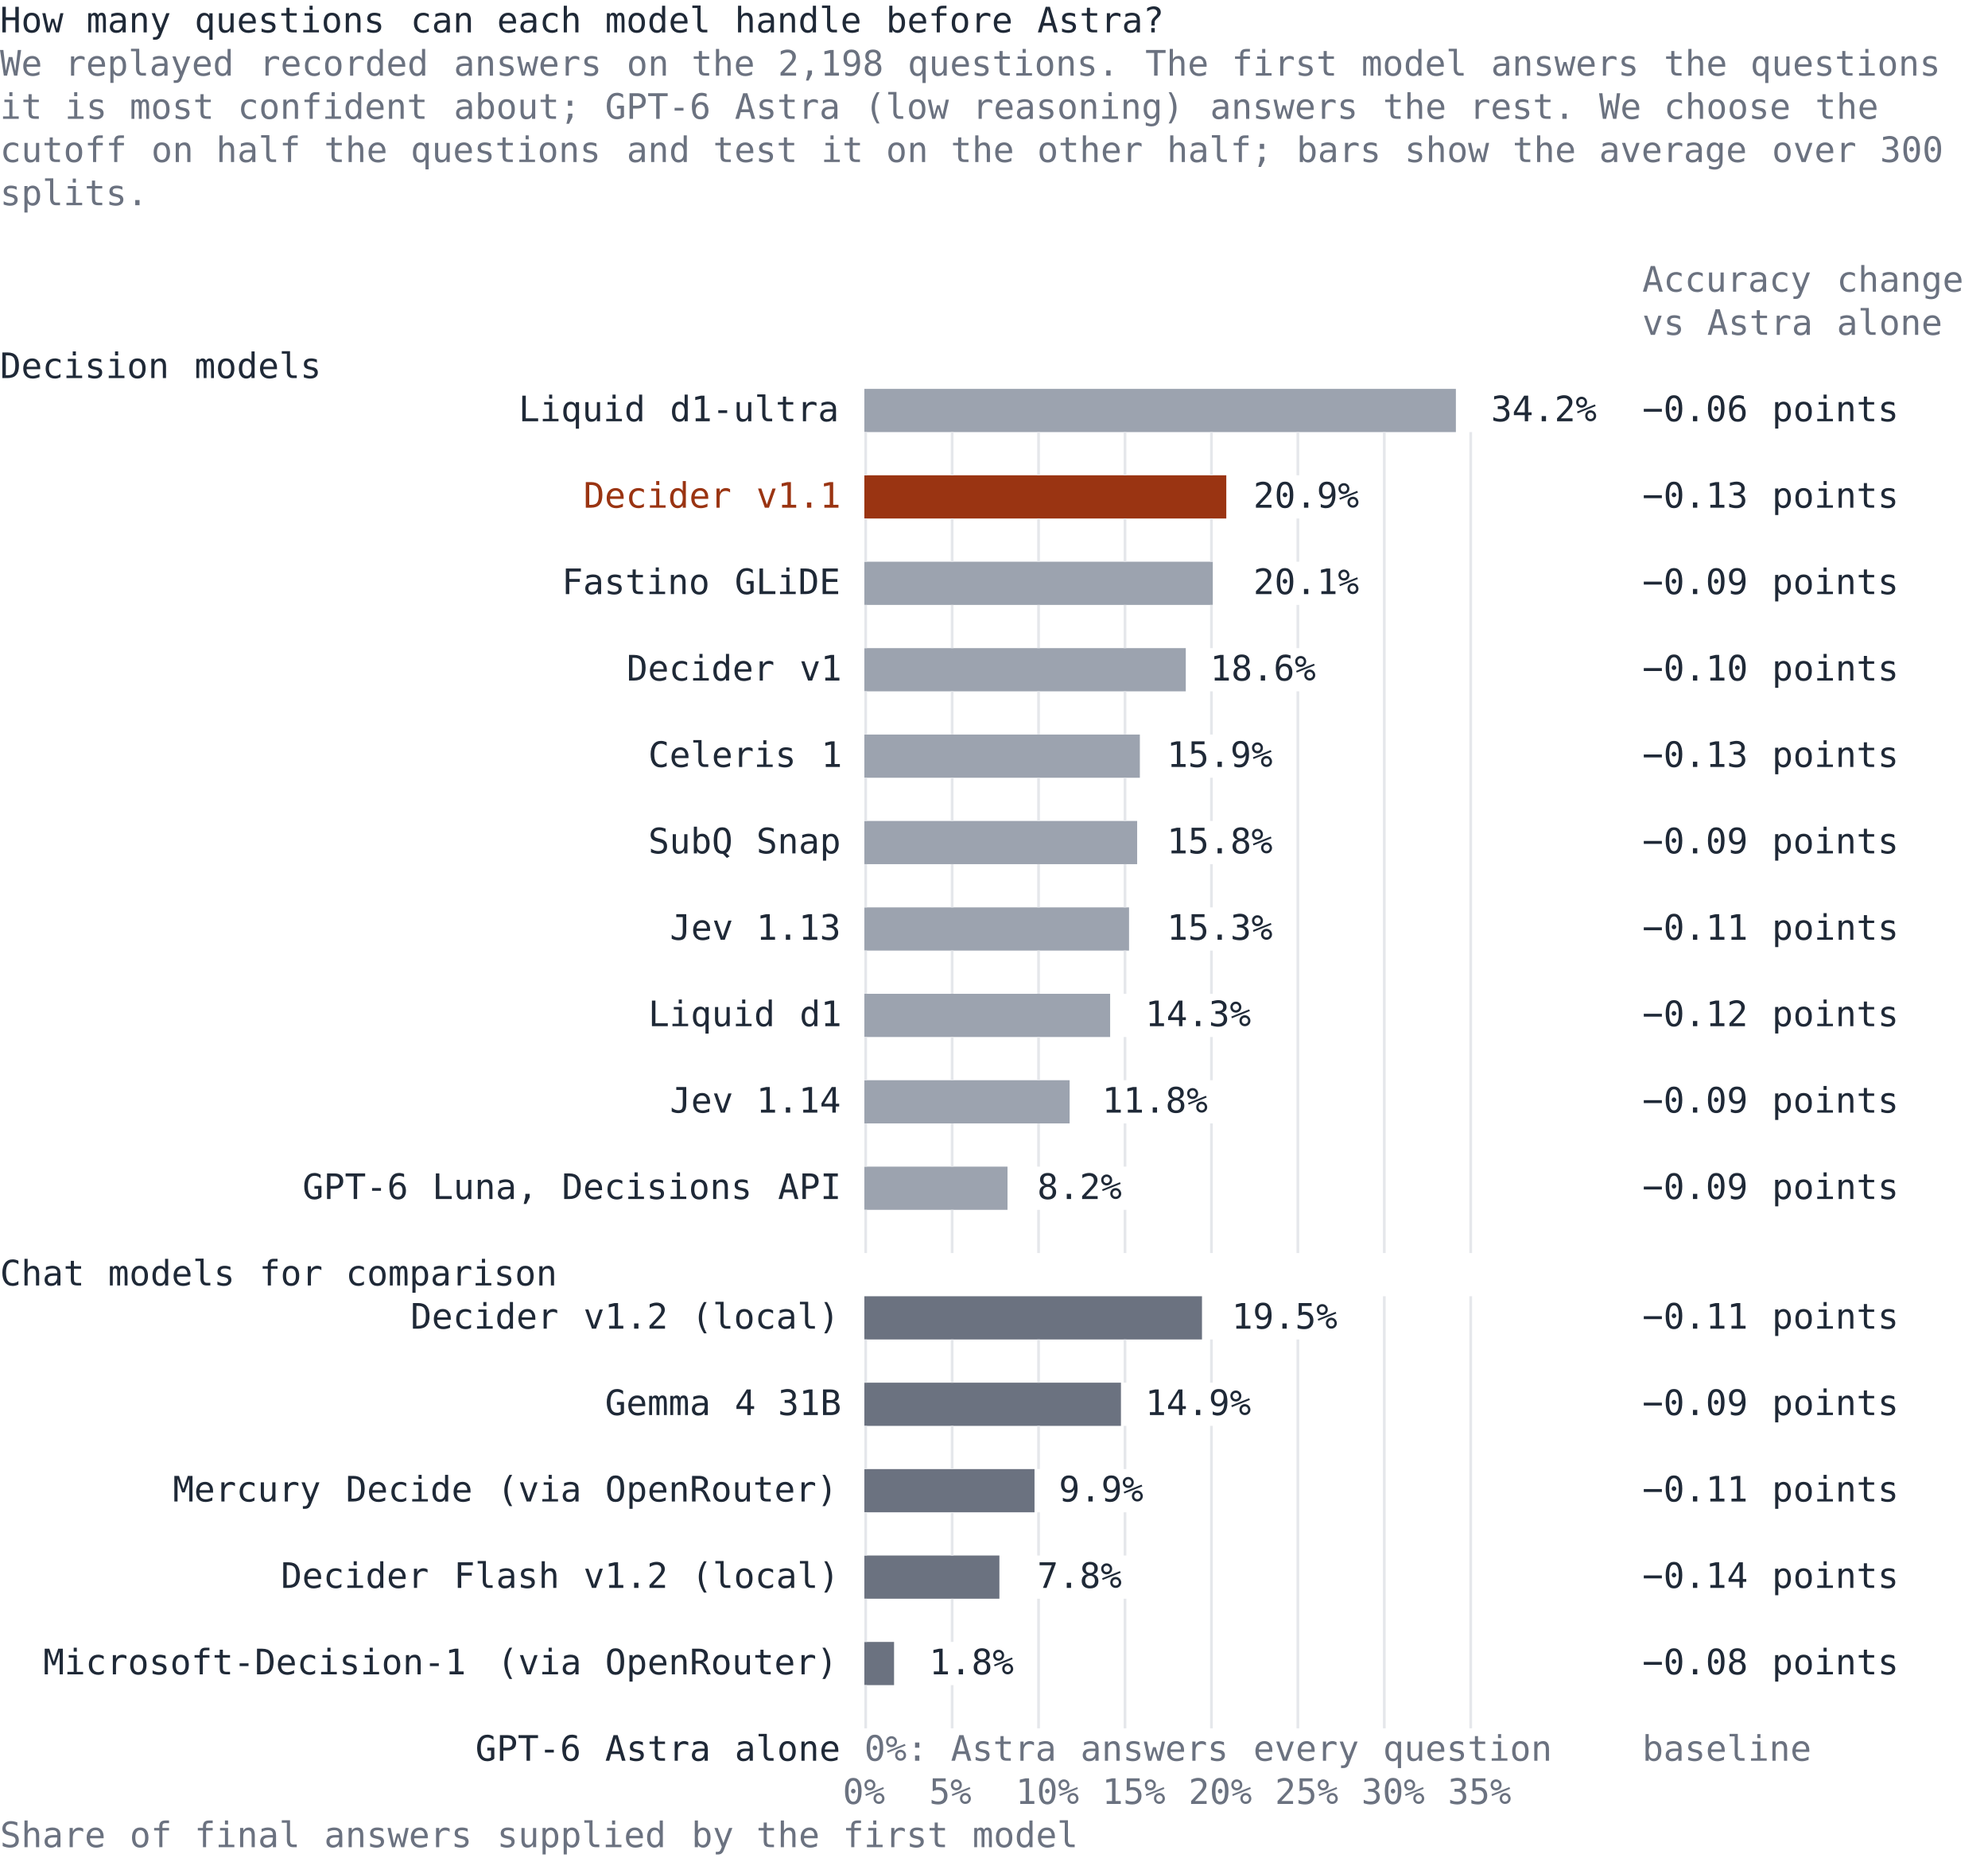
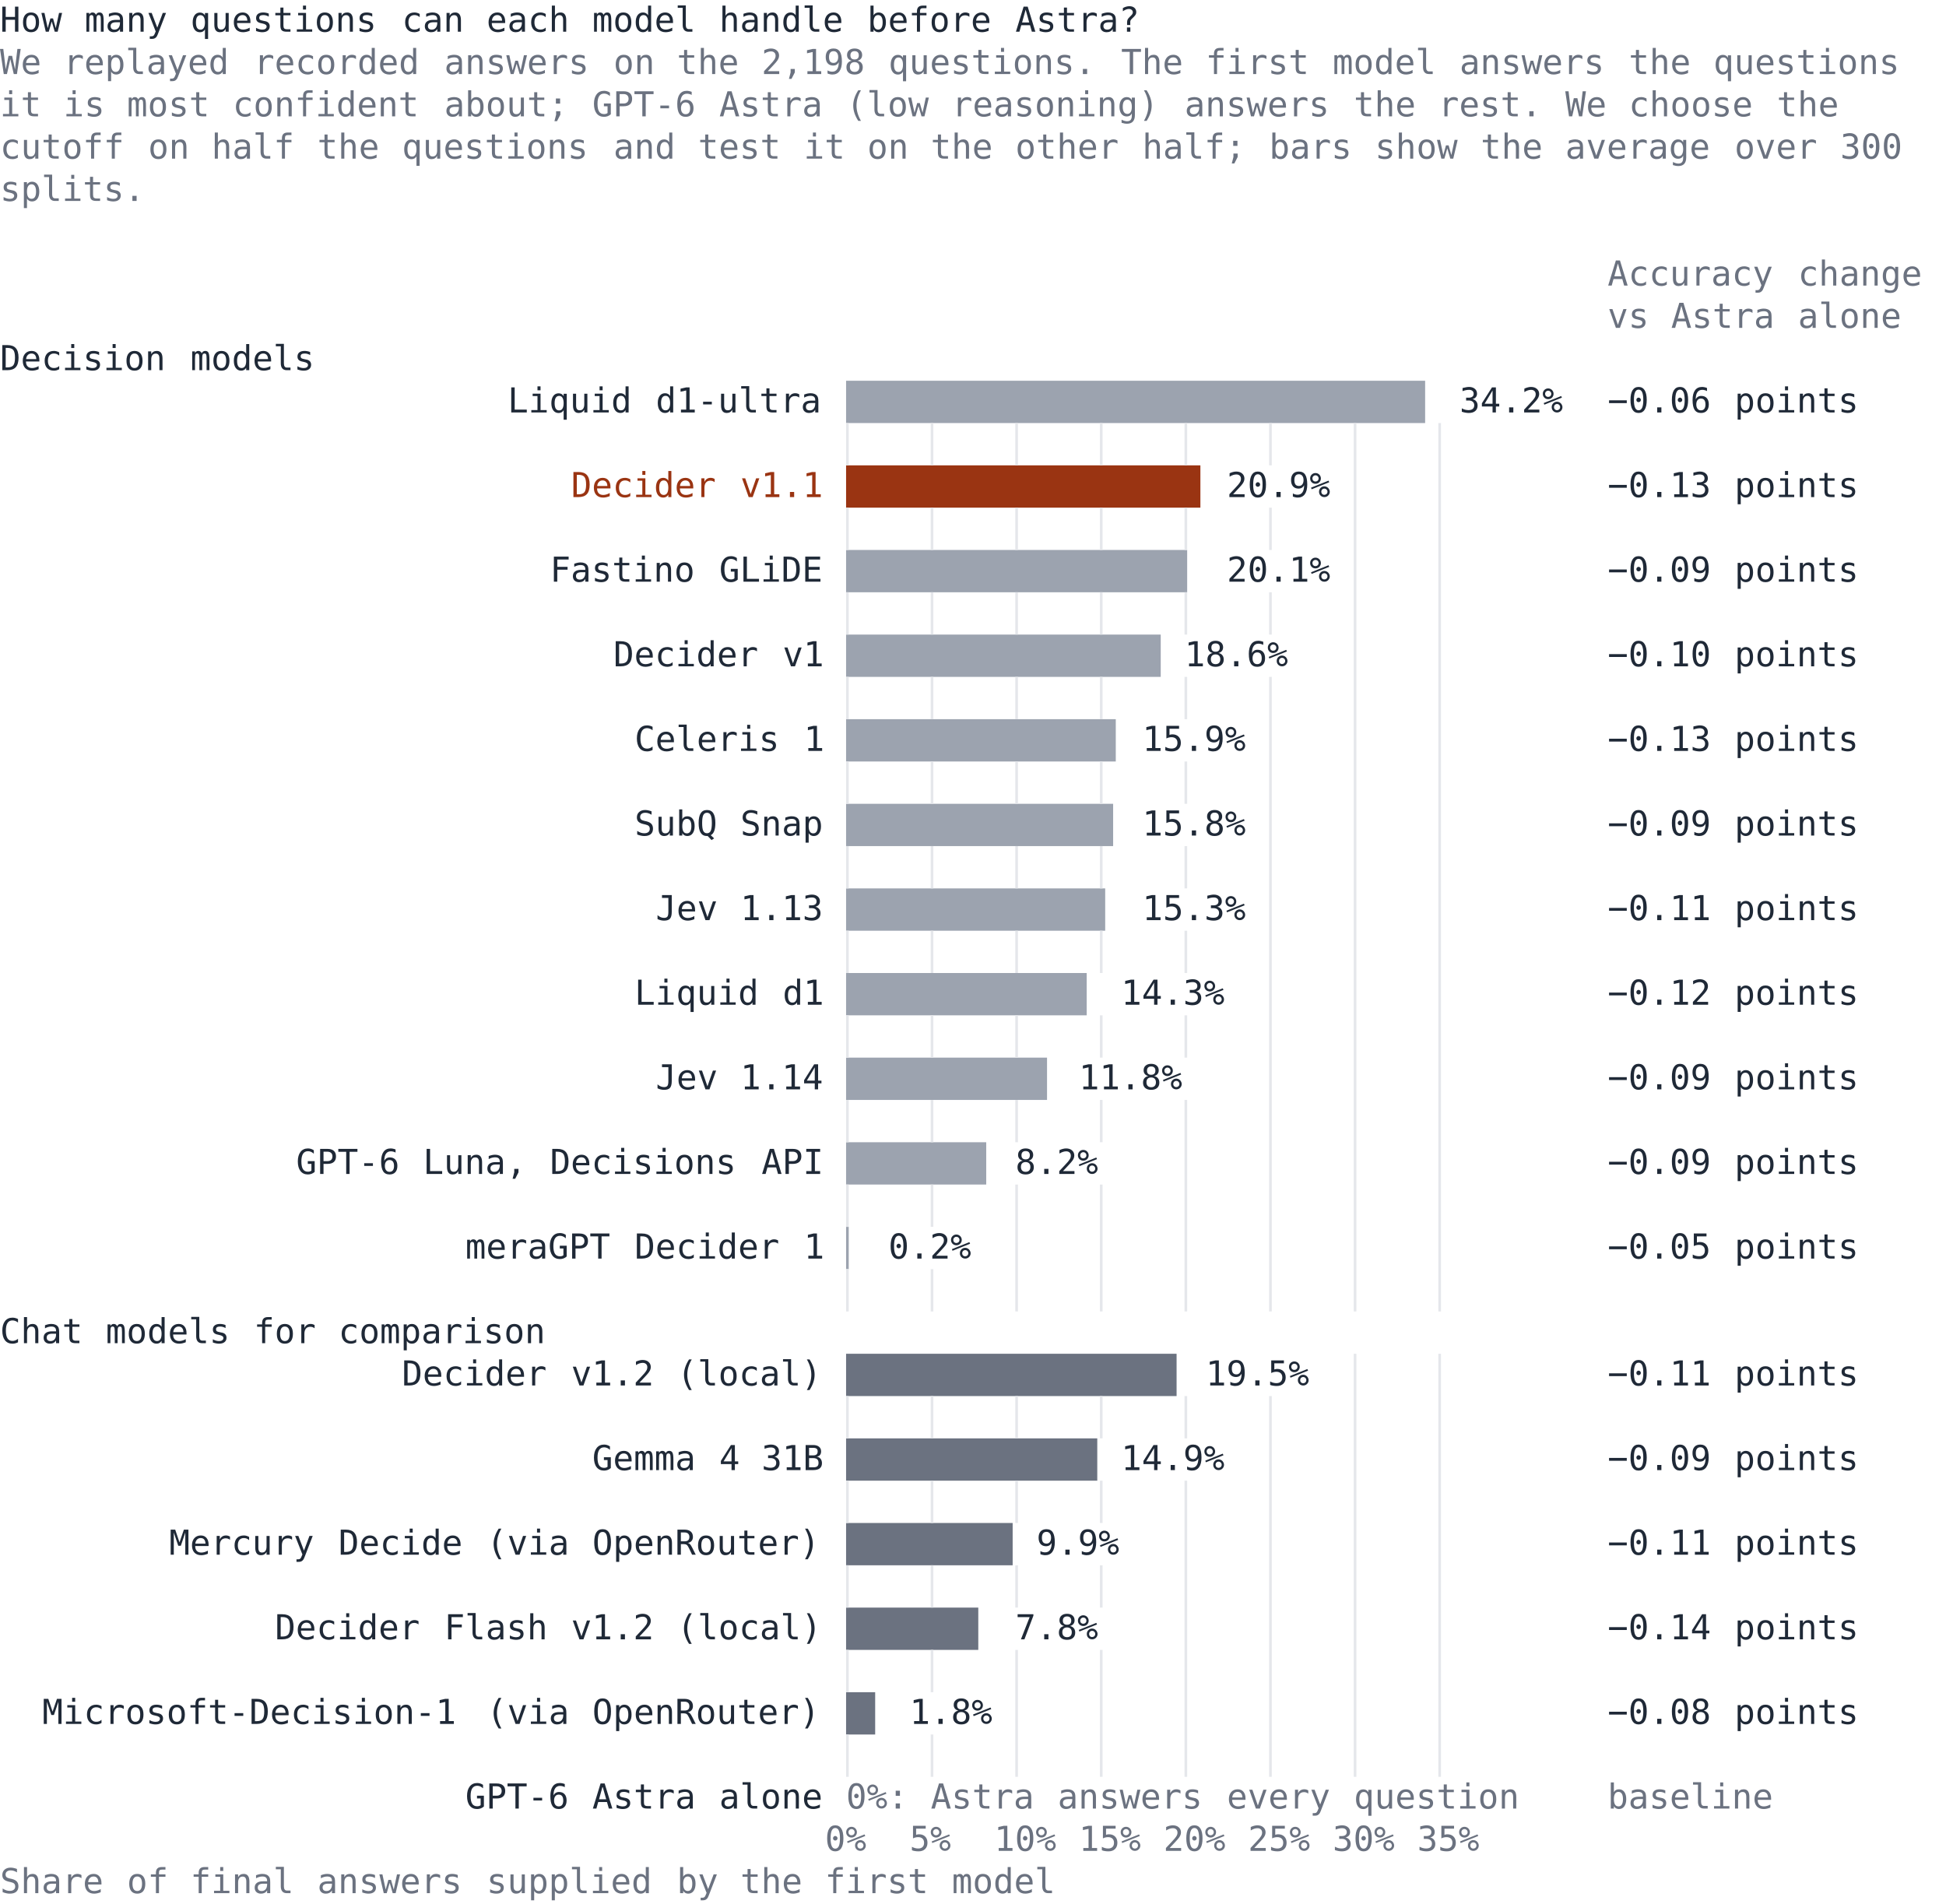
- <svg xmlns="http://www.w3.org/2000/svg" viewBox="0 0 736 688" width="736" height="688" role="img">
+ <svg xmlns="http://www.w3.org/2000/svg" viewBox="0 0 736 720" width="736" height="720" role="img">
  <style>text{font:13px ui-monospace,SFMono-Regular,Menlo,Consolas,"DejaVu Sans Mono",monospace;white-space:pre}</style>
-   <path fill="#6b7280" d="M320 480h8v16h-8zM328 480h8v16h-8zM336 480h8v16h-8zM344 480h8v16h-8zM352 480h8v16h-8zM360 480h8v16h-8zM368 480h8v16h-8zM376 480h8v16h-8zM384 480h8v16h-8zM392 480h8v16h-8zM400 480h8v16h-8zM408 480h8v16h-8zM416 480h8v16h-8zM424 480h8v16h-8zM432 480h8v16h-8zM440 480h5v16h-5zM320 512h8v16h-8zM328 512h8v16h-8zM336 512h8v16h-8zM344 512h8v16h-8zM352 512h8v16h-8zM360 512h8v16h-8zM368 512h8v16h-8zM376 512h8v16h-8zM384 512h8v16h-8zM392 512h8v16h-8zM400 512h8v16h-8zM408 512h7v16h-7zM320 544h8v16h-8zM328 544h8v16h-8zM336 544h8v16h-8zM344 544h8v16h-8zM352 544h8v16h-8zM360 544h8v16h-8zM368 544h8v16h-8zM376 544h7v16h-7zM320 576h8v16h-8zM328 576h8v16h-8zM336 576h8v16h-8zM344 576h8v16h-8zM352 576h8v16h-8zM360 576h8v16h-8zM368 576h2v16h-2zM320 608h8v16h-8zM328 608h3v16h-3z" />
+   <path fill="#6b7280" d="M320 512h8v16h-8zM328 512h8v16h-8zM336 512h8v16h-8zM344 512h8v16h-8zM352 512h8v16h-8zM360 512h8v16h-8zM368 512h8v16h-8zM376 512h8v16h-8zM384 512h8v16h-8zM392 512h8v16h-8zM400 512h8v16h-8zM408 512h8v16h-8zM416 512h8v16h-8zM424 512h8v16h-8zM432 512h8v16h-8zM440 512h5v16h-5zM320 544h8v16h-8zM328 544h8v16h-8zM336 544h8v16h-8zM344 544h8v16h-8zM352 544h8v16h-8zM360 544h8v16h-8zM368 544h8v16h-8zM376 544h8v16h-8zM384 544h8v16h-8zM392 544h8v16h-8zM400 544h8v16h-8zM408 544h7v16h-7zM320 576h8v16h-8zM328 576h8v16h-8zM336 576h8v16h-8zM344 576h8v16h-8zM352 576h8v16h-8zM360 576h8v16h-8zM368 576h8v16h-8zM376 576h7v16h-7zM320 608h8v16h-8zM328 608h8v16h-8zM336 608h8v16h-8zM344 608h8v16h-8zM352 608h8v16h-8zM360 608h8v16h-8zM368 608h2v16h-2zM320 640h8v16h-8zM328 640h3v16h-3z" />
  <path fill="#9a3412" d="M320 176h8v16h-8zM328 176h8v16h-8zM336 176h8v16h-8zM344 176h8v16h-8zM352 176h8v16h-8zM360 176h8v16h-8zM368 176h8v16h-8zM376 176h8v16h-8zM384 176h8v16h-8zM392 176h8v16h-8zM400 176h8v16h-8zM408 176h8v16h-8zM416 176h8v16h-8zM424 176h8v16h-8zM432 176h8v16h-8zM440 176h8v16h-8zM448 176h6v16h-6z" />
-   <path fill="#9ca3af" d="M320 144h8v16h-8zM328 144h8v16h-8zM336 144h8v16h-8zM344 144h8v16h-8zM352 144h8v16h-8zM360 144h8v16h-8zM368 144h8v16h-8zM376 144h8v16h-8zM384 144h8v16h-8zM392 144h8v16h-8zM400 144h8v16h-8zM408 144h8v16h-8zM416 144h8v16h-8zM424 144h8v16h-8zM432 144h8v16h-8zM440 144h8v16h-8zM448 144h8v16h-8zM456 144h8v16h-8zM464 144h8v16h-8zM472 144h8v16h-8zM480 144h8v16h-8zM488 144h8v16h-8zM496 144h8v16h-8zM504 144h8v16h-8zM512 144h8v16h-8zM520 144h8v16h-8zM528 144h8v16h-8zM536 144h3v16h-3zM320 208h8v16h-8zM328 208h8v16h-8zM336 208h8v16h-8zM344 208h8v16h-8zM352 208h8v16h-8zM360 208h8v16h-8zM368 208h8v16h-8zM376 208h8v16h-8zM384 208h8v16h-8zM392 208h8v16h-8zM400 208h8v16h-8zM408 208h8v16h-8zM416 208h8v16h-8zM424 208h8v16h-8zM432 208h8v16h-8zM440 208h8v16h-8zM448 208h1v16h-1zM320 240h8v16h-8zM328 240h8v16h-8zM336 240h8v16h-8zM344 240h8v16h-8zM352 240h8v16h-8zM360 240h8v16h-8zM368 240h8v16h-8zM376 240h8v16h-8zM384 240h8v16h-8zM392 240h8v16h-8zM400 240h8v16h-8zM408 240h8v16h-8zM416 240h8v16h-8zM424 240h8v16h-8zM432 240h7v16h-7zM320 272h8v16h-8zM328 272h8v16h-8zM336 272h8v16h-8zM344 272h8v16h-8zM352 272h8v16h-8zM360 272h8v16h-8zM368 272h8v16h-8zM376 272h8v16h-8zM384 272h8v16h-8zM392 272h8v16h-8zM400 272h8v16h-8zM408 272h8v16h-8zM416 272h6v16h-6zM320 304h8v16h-8zM328 304h8v16h-8zM336 304h8v16h-8zM344 304h8v16h-8zM352 304h8v16h-8zM360 304h8v16h-8zM368 304h8v16h-8zM376 304h8v16h-8zM384 304h8v16h-8zM392 304h8v16h-8zM400 304h8v16h-8zM408 304h8v16h-8zM416 304h5v16h-5zM320 336h8v16h-8zM328 336h8v16h-8zM336 336h8v16h-8zM344 336h8v16h-8zM352 336h8v16h-8zM360 336h8v16h-8zM368 336h8v16h-8zM376 336h8v16h-8zM384 336h8v16h-8zM392 336h8v16h-8zM400 336h8v16h-8zM408 336h8v16h-8zM416 336h2v16h-2zM320 368h8v16h-8zM328 368h8v16h-8zM336 368h8v16h-8zM344 368h8v16h-8zM352 368h8v16h-8zM360 368h8v16h-8zM368 368h8v16h-8zM376 368h8v16h-8zM384 368h8v16h-8zM392 368h8v16h-8zM400 368h8v16h-8zM408 368h3v16h-3zM320 400h8v16h-8zM328 400h8v16h-8zM336 400h8v16h-8zM344 400h8v16h-8zM352 400h8v16h-8zM360 400h8v16h-8zM368 400h8v16h-8zM376 400h8v16h-8zM384 400h8v16h-8zM392 400h4v16h-4zM320 432h8v16h-8zM328 432h8v16h-8zM336 432h8v16h-8zM344 432h8v16h-8zM352 432h8v16h-8zM360 432h8v16h-8zM368 432h5v16h-5z" />
-   <path fill="#e5e7eb" d="M320 160h1v16h-1zM352 160h1v16h-1zM384 160h1v16h-1zM416 160h1v16h-1zM448 160h1v16h-1zM480 160h1v16h-1zM512 160h1v16h-1zM544 160h1v16h-1zM512 176h1v16h-1zM544 176h1v16h-1zM320 192h1v16h-1zM352 192h1v16h-1zM384 192h1v16h-1zM416 192h1v16h-1zM448 192h1v16h-1zM480 192h1v16h-1zM512 192h1v16h-1zM544 192h1v16h-1zM512 208h1v16h-1zM544 208h1v16h-1zM320 224h1v16h-1zM352 224h1v16h-1zM384 224h1v16h-1zM416 224h1v16h-1zM448 224h1v16h-1zM480 224h1v16h-1zM512 224h1v16h-1zM544 224h1v16h-1zM512 240h1v16h-1zM544 240h1v16h-1zM320 256h1v16h-1zM352 256h1v16h-1zM384 256h1v16h-1zM416 256h1v16h-1zM448 256h1v16h-1zM480 256h1v16h-1zM512 256h1v16h-1zM544 256h1v16h-1zM480 272h1v16h-1zM512 272h1v16h-1zM544 272h1v16h-1zM320 288h1v16h-1zM352 288h1v16h-1zM384 288h1v16h-1zM416 288h1v16h-1zM448 288h1v16h-1zM480 288h1v16h-1zM512 288h1v16h-1zM544 288h1v16h-1zM480 304h1v16h-1zM512 304h1v16h-1zM544 304h1v16h-1zM320 320h1v16h-1zM352 320h1v16h-1zM384 320h1v16h-1zM416 320h1v16h-1zM448 320h1v16h-1zM480 320h1v16h-1zM512 320h1v16h-1zM544 320h1v16h-1zM480 336h1v16h-1zM512 336h1v16h-1zM544 336h1v16h-1zM320 352h1v16h-1zM352 352h1v16h-1zM384 352h1v16h-1zM416 352h1v16h-1zM448 352h1v16h-1zM480 352h1v16h-1zM512 352h1v16h-1zM544 352h1v16h-1zM480 368h1v16h-1zM512 368h1v16h-1zM544 368h1v16h-1zM320 384h1v16h-1zM352 384h1v16h-1zM384 384h1v16h-1zM416 384h1v16h-1zM448 384h1v16h-1zM480 384h1v16h-1zM512 384h1v16h-1zM544 384h1v16h-1zM480 400h1v16h-1zM512 400h1v16h-1zM544 400h1v16h-1zM320 416h1v16h-1zM352 416h1v16h-1zM384 416h1v16h-1zM416 416h1v16h-1zM448 416h1v16h-1zM480 416h1v16h-1zM512 416h1v16h-1zM544 416h1v16h-1zM448 432h1v16h-1zM480 432h1v16h-1zM512 432h1v16h-1zM544 432h1v16h-1zM320 448h1v16h-1zM352 448h1v16h-1zM384 448h1v16h-1zM416 448h1v16h-1zM448 448h1v16h-1zM480 448h1v16h-1zM512 448h1v16h-1zM544 448h1v16h-1zM512 480h1v16h-1zM544 480h1v16h-1zM320 496h1v16h-1zM352 496h1v16h-1zM384 496h1v16h-1zM416 496h1v16h-1zM448 496h1v16h-1zM480 496h1v16h-1zM512 496h1v16h-1zM544 496h1v16h-1zM480 512h1v16h-1zM512 512h1v16h-1zM544 512h1v16h-1zM320 528h1v16h-1zM352 528h1v16h-1zM384 528h1v16h-1zM416 528h1v16h-1zM448 528h1v16h-1zM480 528h1v16h-1zM512 528h1v16h-1zM544 528h1v16h-1zM448 544h1v16h-1zM480 544h1v16h-1zM512 544h1v16h-1zM544 544h1v16h-1zM320 560h1v16h-1zM352 560h1v16h-1zM384 560h1v16h-1zM416 560h1v16h-1zM448 560h1v16h-1zM480 560h1v16h-1zM512 560h1v16h-1zM544 560h1v16h-1zM448 576h1v16h-1zM480 576h1v16h-1zM512 576h1v16h-1zM544 576h1v16h-1zM320 592h1v16h-1zM352 592h1v16h-1zM384 592h1v16h-1zM416 592h1v16h-1zM448 592h1v16h-1zM480 592h1v16h-1zM512 592h1v16h-1zM544 592h1v16h-1zM384 608h1v16h-1zM416 608h1v16h-1zM448 608h1v16h-1zM480 608h1v16h-1zM512 608h1v16h-1zM544 608h1v16h-1zM320 624h1v16h-1zM352 624h1v16h-1zM384 624h1v16h-1zM416 624h1v16h-1zM448 624h1v16h-1zM480 624h1v16h-1zM512 624h1v16h-1zM544 624h1v16h-1z" />
+   <path fill="#9ca3af" d="M320 144h8v16h-8zM328 144h8v16h-8zM336 144h8v16h-8zM344 144h8v16h-8zM352 144h8v16h-8zM360 144h8v16h-8zM368 144h8v16h-8zM376 144h8v16h-8zM384 144h8v16h-8zM392 144h8v16h-8zM400 144h8v16h-8zM408 144h8v16h-8zM416 144h8v16h-8zM424 144h8v16h-8zM432 144h8v16h-8zM440 144h8v16h-8zM448 144h8v16h-8zM456 144h8v16h-8zM464 144h8v16h-8zM472 144h8v16h-8zM480 144h8v16h-8zM488 144h8v16h-8zM496 144h8v16h-8zM504 144h8v16h-8zM512 144h8v16h-8zM520 144h8v16h-8zM528 144h8v16h-8zM536 144h3v16h-3zM320 208h8v16h-8zM328 208h8v16h-8zM336 208h8v16h-8zM344 208h8v16h-8zM352 208h8v16h-8zM360 208h8v16h-8zM368 208h8v16h-8zM376 208h8v16h-8zM384 208h8v16h-8zM392 208h8v16h-8zM400 208h8v16h-8zM408 208h8v16h-8zM416 208h8v16h-8zM424 208h8v16h-8zM432 208h8v16h-8zM440 208h8v16h-8zM448 208h1v16h-1zM320 240h8v16h-8zM328 240h8v16h-8zM336 240h8v16h-8zM344 240h8v16h-8zM352 240h8v16h-8zM360 240h8v16h-8zM368 240h8v16h-8zM376 240h8v16h-8zM384 240h8v16h-8zM392 240h8v16h-8zM400 240h8v16h-8zM408 240h8v16h-8zM416 240h8v16h-8zM424 240h8v16h-8zM432 240h7v16h-7zM320 272h8v16h-8zM328 272h8v16h-8zM336 272h8v16h-8zM344 272h8v16h-8zM352 272h8v16h-8zM360 272h8v16h-8zM368 272h8v16h-8zM376 272h8v16h-8zM384 272h8v16h-8zM392 272h8v16h-8zM400 272h8v16h-8zM408 272h8v16h-8zM416 272h6v16h-6zM320 304h8v16h-8zM328 304h8v16h-8zM336 304h8v16h-8zM344 304h8v16h-8zM352 304h8v16h-8zM360 304h8v16h-8zM368 304h8v16h-8zM376 304h8v16h-8zM384 304h8v16h-8zM392 304h8v16h-8zM400 304h8v16h-8zM408 304h8v16h-8zM416 304h5v16h-5zM320 336h8v16h-8zM328 336h8v16h-8zM336 336h8v16h-8zM344 336h8v16h-8zM352 336h8v16h-8zM360 336h8v16h-8zM368 336h8v16h-8zM376 336h8v16h-8zM384 336h8v16h-8zM392 336h8v16h-8zM400 336h8v16h-8zM408 336h8v16h-8zM416 336h2v16h-2zM320 368h8v16h-8zM328 368h8v16h-8zM336 368h8v16h-8zM344 368h8v16h-8zM352 368h8v16h-8zM360 368h8v16h-8zM368 368h8v16h-8zM376 368h8v16h-8zM384 368h8v16h-8zM392 368h8v16h-8zM400 368h8v16h-8zM408 368h3v16h-3zM320 400h8v16h-8zM328 400h8v16h-8zM336 400h8v16h-8zM344 400h8v16h-8zM352 400h8v16h-8zM360 400h8v16h-8zM368 400h8v16h-8zM376 400h8v16h-8zM384 400h8v16h-8zM392 400h4v16h-4zM320 432h8v16h-8zM328 432h8v16h-8zM336 432h8v16h-8zM344 432h8v16h-8zM352 432h8v16h-8zM360 432h8v16h-8zM368 432h5v16h-5zM320 464h1v16h-1z" />
+   <path fill="#e5e7eb" d="M320 160h1v16h-1zM352 160h1v16h-1zM384 160h1v16h-1zM416 160h1v16h-1zM448 160h1v16h-1zM480 160h1v16h-1zM512 160h1v16h-1zM544 160h1v16h-1zM512 176h1v16h-1zM544 176h1v16h-1zM320 192h1v16h-1zM352 192h1v16h-1zM384 192h1v16h-1zM416 192h1v16h-1zM448 192h1v16h-1zM480 192h1v16h-1zM512 192h1v16h-1zM544 192h1v16h-1zM512 208h1v16h-1zM544 208h1v16h-1zM320 224h1v16h-1zM352 224h1v16h-1zM384 224h1v16h-1zM416 224h1v16h-1zM448 224h1v16h-1zM480 224h1v16h-1zM512 224h1v16h-1zM544 224h1v16h-1zM512 240h1v16h-1zM544 240h1v16h-1zM320 256h1v16h-1zM352 256h1v16h-1zM384 256h1v16h-1zM416 256h1v16h-1zM448 256h1v16h-1zM480 256h1v16h-1zM512 256h1v16h-1zM544 256h1v16h-1zM480 272h1v16h-1zM512 272h1v16h-1zM544 272h1v16h-1zM320 288h1v16h-1zM352 288h1v16h-1zM384 288h1v16h-1zM416 288h1v16h-1zM448 288h1v16h-1zM480 288h1v16h-1zM512 288h1v16h-1zM544 288h1v16h-1zM480 304h1v16h-1zM512 304h1v16h-1zM544 304h1v16h-1zM320 320h1v16h-1zM352 320h1v16h-1zM384 320h1v16h-1zM416 320h1v16h-1zM448 320h1v16h-1zM480 320h1v16h-1zM512 320h1v16h-1zM544 320h1v16h-1zM480 336h1v16h-1zM512 336h1v16h-1zM544 336h1v16h-1zM320 352h1v16h-1zM352 352h1v16h-1zM384 352h1v16h-1zM416 352h1v16h-1zM448 352h1v16h-1zM480 352h1v16h-1zM512 352h1v16h-1zM544 352h1v16h-1zM480 368h1v16h-1zM512 368h1v16h-1zM544 368h1v16h-1zM320 384h1v16h-1zM352 384h1v16h-1zM384 384h1v16h-1zM416 384h1v16h-1zM448 384h1v16h-1zM480 384h1v16h-1zM512 384h1v16h-1zM544 384h1v16h-1zM480 400h1v16h-1zM512 400h1v16h-1zM544 400h1v16h-1zM320 416h1v16h-1zM352 416h1v16h-1zM384 416h1v16h-1zM416 416h1v16h-1zM448 416h1v16h-1zM480 416h1v16h-1zM512 416h1v16h-1zM544 416h1v16h-1zM448 432h1v16h-1zM480 432h1v16h-1zM512 432h1v16h-1zM544 432h1v16h-1zM320 448h1v16h-1zM352 448h1v16h-1zM384 448h1v16h-1zM416 448h1v16h-1zM448 448h1v16h-1zM480 448h1v16h-1zM512 448h1v16h-1zM544 448h1v16h-1zM384 464h1v16h-1zM416 464h1v16h-1zM448 464h1v16h-1zM480 464h1v16h-1zM512 464h1v16h-1zM544 464h1v16h-1zM320 480h1v16h-1zM352 480h1v16h-1zM384 480h1v16h-1zM416 480h1v16h-1zM448 480h1v16h-1zM480 480h1v16h-1zM512 480h1v16h-1zM544 480h1v16h-1zM512 512h1v16h-1zM544 512h1v16h-1zM320 528h1v16h-1zM352 528h1v16h-1zM384 528h1v16h-1zM416 528h1v16h-1zM448 528h1v16h-1zM480 528h1v16h-1zM512 528h1v16h-1zM544 528h1v16h-1zM480 544h1v16h-1zM512 544h1v16h-1zM544 544h1v16h-1zM320 560h1v16h-1zM352 560h1v16h-1zM384 560h1v16h-1zM416 560h1v16h-1zM448 560h1v16h-1zM480 560h1v16h-1zM512 560h1v16h-1zM544 560h1v16h-1zM448 576h1v16h-1zM480 576h1v16h-1zM512 576h1v16h-1zM544 576h1v16h-1zM320 592h1v16h-1zM352 592h1v16h-1zM384 592h1v16h-1zM416 592h1v16h-1zM448 592h1v16h-1zM480 592h1v16h-1zM512 592h1v16h-1zM544 592h1v16h-1zM448 608h1v16h-1zM480 608h1v16h-1zM512 608h1v16h-1zM544 608h1v16h-1zM320 624h1v16h-1zM352 624h1v16h-1zM384 624h1v16h-1zM416 624h1v16h-1zM448 624h1v16h-1zM480 624h1v16h-1zM512 624h1v16h-1zM544 624h1v16h-1zM384 640h1v16h-1zM416 640h1v16h-1zM448 640h1v16h-1zM480 640h1v16h-1zM512 640h1v16h-1zM544 640h1v16h-1zM320 656h1v16h-1zM352 656h1v16h-1zM384 656h1v16h-1zM416 656h1v16h-1zM448 656h1v16h-1zM480 656h1v16h-1zM512 656h1v16h-1zM544 656h1v16h-1z" />
  <text x="0 8 16" y="12" fill="#1f2937" font-weight="600">How</text>
  <text x="32 40 48 56" y="12" fill="#1f2937" font-weight="600">many</text>
  <text x="72 80 88 96 104 112 120 128 136" y="12" fill="#1f2937" font-weight="600">questions</text>
  <text x="152 160 168" y="12" fill="#1f2937" font-weight="600">can</text>
  <text x="184 192 200 208" y="12" fill="#1f2937" font-weight="600">each</text>
  <text x="224 232 240 248 256" y="12" fill="#1f2937" font-weight="600">model</text>
  <text x="272 280 288 296 304 312" y="12" fill="#1f2937" font-weight="600">handle</text>
  <text x="328 336 344 352 360 368" y="12" fill="#1f2937" font-weight="600">before</text>
  <text x="384 392 400 408 416 424" y="12" fill="#1f2937" font-weight="600">Astra?</text>
  <text x="0 8" y="28" fill="#6b7280">We</text>
  <text x="24 32 40 48 56 64 72 80" y="28" fill="#6b7280">replayed</text>
  <text x="96 104 112 120 128 136 144 152" y="28" fill="#6b7280">recorded</text>
  <text x="168 176 184 192 200 208 216" y="28" fill="#6b7280">answers</text>
  <text x="232 240" y="28" fill="#6b7280">on</text>
  <text x="256 264 272" y="28" fill="#6b7280">the</text>
  <text x="288 296 304 312 320" y="28" fill="#6b7280">2,198</text>
  <text x="336 344 352 360 368 376 384 392 400 408" y="28" fill="#6b7280">questions.</text>
  <text x="424 432 440" y="28" fill="#6b7280">The</text>
  <text x="456 464 472 480 488" y="28" fill="#6b7280">first</text>
  <text x="504 512 520 528 536" y="28" fill="#6b7280">model</text>
  <text x="552 560 568 576 584 592 600" y="28" fill="#6b7280">answers</text>
  <text x="616 624 632" y="28" fill="#6b7280">the</text>
  <text x="648 656 664 672 680 688 696 704 712" y="28" fill="#6b7280">questions</text>
  <text x="0 8" y="44" fill="#6b7280">it</text>
  <text x="24 32" y="44" fill="#6b7280">is</text>
  <text x="48 56 64 72" y="44" fill="#6b7280">most</text>
  <text x="88 96 104 112 120 128 136 144 152" y="44" fill="#6b7280">confident</text>
  <text x="168 176 184 192 200 208" y="44" fill="#6b7280">about;</text>
  <text x="224 232 240 248 256" y="44" fill="#6b7280">GPT-6</text>
  <text x="272 280 288 296 304" y="44" fill="#6b7280">Astra</text>
  <text x="320 328 336 344" y="44" fill="#6b7280">(low</text>
  <text x="360 368 376 384 392 400 408 416 424 432" y="44" fill="#6b7280">reasoning)</text>
  <text x="448 456 464 472 480 488 496" y="44" fill="#6b7280">answers</text>
  <text x="512 520 528" y="44" fill="#6b7280">the</text>
  <text x="544 552 560 568 576" y="44" fill="#6b7280">rest.</text>
  <text x="592 600" y="44" fill="#6b7280">We</text>
  <text x="616 624 632 640 648 656" y="44" fill="#6b7280">choose</text>
  <text x="672 680 688" y="44" fill="#6b7280">the</text>
  <text x="0 8 16 24 32 40" y="60" fill="#6b7280">cutoff</text>
  <text x="56 64" y="60" fill="#6b7280">on</text>
  <text x="80 88 96 104" y="60" fill="#6b7280">half</text>
  <text x="120 128 136" y="60" fill="#6b7280">the</text>
  <text x="152 160 168 176 184 192 200 208 216" y="60" fill="#6b7280">questions</text>
  <text x="232 240 248" y="60" fill="#6b7280">and</text>
  <text x="264 272 280 288" y="60" fill="#6b7280">test</text>
  <text x="304 312" y="60" fill="#6b7280">it</text>
  <text x="328 336" y="60" fill="#6b7280">on</text>
  <text x="352 360 368" y="60" fill="#6b7280">the</text>
  <text x="384 392 400 408 416" y="60" fill="#6b7280">other</text>
  <text x="432 440 448 456 464" y="60" fill="#6b7280">half;</text>
  <text x="480 488 496 504" y="60" fill="#6b7280">bars</text>
  <text x="520 528 536 544" y="60" fill="#6b7280">show</text>
  <text x="560 568 576" y="60" fill="#6b7280">the</text>
  <text x="592 600 608 616 624 632 640" y="60" fill="#6b7280">average</text>
  <text x="656 664 672 680" y="60" fill="#6b7280">over</text>
  <text x="696 704 712" y="60" fill="#6b7280">300</text>
  <text x="0 8 16 24 32 40 48" y="76" fill="#6b7280">splits.</text>
  <text x="608 616 624 632 640 648 656 664" y="108" fill="#6b7280">Accuracy</text>
  <text x="680 688 696 704 712 720" y="108" fill="#6b7280">change</text>
  <text x="608 616" y="124" fill="#6b7280">vs</text>
  <text x="632 640 648 656 664" y="124" fill="#6b7280">Astra</text>
  <text x="680 688 696 704 712" y="124" fill="#6b7280">alone</text>
  <text x="0 8 16 24 32 40 48 56" y="140" fill="#1f2937" font-weight="600">Decision</text>
  <text x="72 80 88 96 104 112" y="140" fill="#1f2937" font-weight="600">models</text>
  <text x="192 200 208 216 224 232" y="156" fill="#1f2937">Liquid</text>
  <text x="248 256 264 272 280 288 296 304" y="156" fill="#1f2937">d1-ultra</text>
  <text x="552 560 568 576 584" y="156" fill="#1f2937">34.2%</text>
  <text x="608 616 624 632 640" y="156" fill="#1f2937">−0.06</text>
  <text x="656 664 672 680 688 696" y="156" fill="#1f2937">points</text>
  <text x="216 224 232 240 248 256 264" y="188" fill="#9a3412" font-weight="600">Decider</text>
  <text x="280 288 296 304" y="188" fill="#9a3412" font-weight="600">v1.1</text>
  <text x="464 472 480 488 496" y="188" fill="#1f2937" font-weight="600">20.9%</text>
  <text x="608 616 624 632 640" y="188" fill="#1f2937">−0.13</text>
  <text x="656 664 672 680 688 696" y="188" fill="#1f2937">points</text>
  <text x="208 216 224 232 240 248 256" y="220" fill="#1f2937">Fastino</text>
  <text x="272 280 288 296 304" y="220" fill="#1f2937">GLiDE</text>
  <text x="464 472 480 488 496" y="220" fill="#1f2937">20.1%</text>
  <text x="608 616 624 632 640" y="220" fill="#1f2937">−0.09</text>
  <text x="656 664 672 680 688 696" y="220" fill="#1f2937">points</text>
  <text x="232 240 248 256 264 272 280" y="252" fill="#1f2937">Decider</text>
  <text x="296 304" y="252" fill="#1f2937">v1</text>
  <text x="448 456 464 472 480" y="252" fill="#1f2937">18.6%</text>
  <text x="608 616 624 632 640" y="252" fill="#1f2937">−0.10</text>
  <text x="656 664 672 680 688 696" y="252" fill="#1f2937">points</text>
  <text x="240 248 256 264 272 280 288" y="284" fill="#1f2937">Celeris</text>
  <text x="304" y="284" fill="#1f2937">1</text>
  <text x="432 440 448 456 464" y="284" fill="#1f2937">15.9%</text>
  <text x="608 616 624 632 640" y="284" fill="#1f2937">−0.13</text>
  <text x="656 664 672 680 688 696" y="284" fill="#1f2937">points</text>
  <text x="240 248 256 264" y="316" fill="#1f2937">SubQ</text>
  <text x="280 288 296 304" y="316" fill="#1f2937">Snap</text>
  <text x="432 440 448 456 464" y="316" fill="#1f2937">15.8%</text>
  <text x="608 616 624 632 640" y="316" fill="#1f2937">−0.09</text>
  <text x="656 664 672 680 688 696" y="316" fill="#1f2937">points</text>
  <text x="248 256 264" y="348" fill="#1f2937">Jev</text>
  <text x="280 288 296 304" y="348" fill="#1f2937">1.13</text>
  <text x="432 440 448 456 464" y="348" fill="#1f2937">15.3%</text>
  <text x="608 616 624 632 640" y="348" fill="#1f2937">−0.11</text>
  <text x="656 664 672 680 688 696" y="348" fill="#1f2937">points</text>
  <text x="240 248 256 264 272 280" y="380" fill="#1f2937">Liquid</text>
  <text x="296 304" y="380" fill="#1f2937">d1</text>
  <text x="424 432 440 448 456" y="380" fill="#1f2937">14.3%</text>
  <text x="608 616 624 632 640" y="380" fill="#1f2937">−0.12</text>
  <text x="656 664 672 680 688 696" y="380" fill="#1f2937">points</text>
  <text x="248 256 264" y="412" fill="#1f2937">Jev</text>
  <text x="280 288 296 304" y="412" fill="#1f2937">1.14</text>
  <text x="408 416 424 432 440" y="412" fill="#1f2937">11.8%</text>
  <text x="608 616 624 632 640" y="412" fill="#1f2937">−0.09</text>
  <text x="656 664 672 680 688 696" y="412" fill="#1f2937">points</text>
  <text x="112 120 128 136 144" y="444" fill="#1f2937">GPT-6</text>
  <text x="160 168 176 184 192" y="444" fill="#1f2937">Luna,</text>
  <text x="208 216 224 232 240 248 256 264 272" y="444" fill="#1f2937">Decisions</text>
  <text x="288 296 304" y="444" fill="#1f2937">API</text>
  <text x="384 392 400 408" y="444" fill="#1f2937">8.2%</text>
  <text x="608 616 624 632 640" y="444" fill="#1f2937">−0.09</text>
  <text x="656 664 672 680 688 696" y="444" fill="#1f2937">points</text>
-   <text x="0 8 16 24" y="476" fill="#1f2937" font-weight="600">Chat</text>
-   <text x="40 48 56 64 72 80" y="476" fill="#1f2937" font-weight="600">models</text>
-   <text x="96 104 112" y="476" fill="#1f2937" font-weight="600">for</text>
-   <text x="128 136 144 152 160 168 176 184 192 200" y="476" fill="#1f2937" font-weight="600">comparison</text>
-   <text x="152 160 168 176 184 192 200" y="492" fill="#1f2937">Decider</text>
-   <text x="216 224 232 240" y="492" fill="#1f2937">v1.2</text>
-   <text x="256 264 272 280 288 296 304" y="492" fill="#1f2937">(local)</text>
-   <text x="456 464 472 480 488" y="492" fill="#1f2937">19.5%</text>
-   <text x="608 616 624 632 640" y="492" fill="#1f2937">−0.11</text>
-   <text x="656 664 672 680 688 696" y="492" fill="#1f2937">points</text>
-   <text x="224 232 240 248 256" y="524" fill="#1f2937">Gemma</text>
-   <text x="272" y="524" fill="#1f2937">4</text>
-   <text x="288 296 304" y="524" fill="#1f2937">31B</text>
-   <text x="424 432 440 448 456" y="524" fill="#1f2937">14.9%</text>
-   <text x="608 616 624 632 640" y="524" fill="#1f2937">−0.09</text>
+   <text x="176 184 192 200 208 216 224" y="476" fill="#1f2937">meraGPT</text>
+   <text x="240 248 256 264 272 280 288" y="476" fill="#1f2937">Decider</text>
+   <text x="304" y="476" fill="#1f2937">1</text>
+   <text x="336 344 352 360" y="476" fill="#1f2937">0.2%</text>
+   <text x="608 616 624 632 640" y="476" fill="#1f2937">−0.05</text>
+   <text x="656 664 672 680 688 696" y="476" fill="#1f2937">points</text>
+   <text x="0 8 16 24" y="508" fill="#1f2937" font-weight="600">Chat</text>
+   <text x="40 48 56 64 72 80" y="508" fill="#1f2937" font-weight="600">models</text>
+   <text x="96 104 112" y="508" fill="#1f2937" font-weight="600">for</text>
+   <text x="128 136 144 152 160 168 176 184 192 200" y="508" fill="#1f2937" font-weight="600">comparison</text>
+   <text x="152 160 168 176 184 192 200" y="524" fill="#1f2937">Decider</text>
+   <text x="216 224 232 240" y="524" fill="#1f2937">v1.2</text>
+   <text x="256 264 272 280 288 296 304" y="524" fill="#1f2937">(local)</text>
+   <text x="456 464 472 480 488" y="524" fill="#1f2937">19.5%</text>
+   <text x="608 616 624 632 640" y="524" fill="#1f2937">−0.11</text>
  <text x="656 664 672 680 688 696" y="524" fill="#1f2937">points</text>
-   <text x="64 72 80 88 96 104 112" y="556" fill="#1f2937">Mercury</text>
-   <text x="128 136 144 152 160 168" y="556" fill="#1f2937">Decide</text>
-   <text x="184 192 200 208" y="556" fill="#1f2937">(via</text>
-   <text x="224 232 240 248 256 264 272 280 288 296 304" y="556" fill="#1f2937">OpenRouter)</text>
-   <text x="392 400 408 416" y="556" fill="#1f2937">9.9%</text>
-   <text x="608 616 624 632 640" y="556" fill="#1f2937">−0.11</text>
+   <text x="224 232 240 248 256" y="556" fill="#1f2937">Gemma</text>
+   <text x="272" y="556" fill="#1f2937">4</text>
+   <text x="288 296 304" y="556" fill="#1f2937">31B</text>
+   <text x="424 432 440 448 456" y="556" fill="#1f2937">14.9%</text>
+   <text x="608 616 624 632 640" y="556" fill="#1f2937">−0.09</text>
  <text x="656 664 672 680 688 696" y="556" fill="#1f2937">points</text>
-   <text x="104 112 120 128 136 144 152" y="588" fill="#1f2937">Decider</text>
-   <text x="168 176 184 192 200" y="588" fill="#1f2937">Flash</text>
-   <text x="216 224 232 240" y="588" fill="#1f2937">v1.2</text>
-   <text x="256 264 272 280 288 296 304" y="588" fill="#1f2937">(local)</text>
-   <text x="384 392 400 408" y="588" fill="#1f2937">7.8%</text>
-   <text x="608 616 624 632 640" y="588" fill="#1f2937">−0.14</text>
+   <text x="64 72 80 88 96 104 112" y="588" fill="#1f2937">Mercury</text>
+   <text x="128 136 144 152 160 168" y="588" fill="#1f2937">Decide</text>
+   <text x="184 192 200 208" y="588" fill="#1f2937">(via</text>
+   <text x="224 232 240 248 256 264 272 280 288 296 304" y="588" fill="#1f2937">OpenRouter)</text>
+   <text x="392 400 408 416" y="588" fill="#1f2937">9.9%</text>
+   <text x="608 616 624 632 640" y="588" fill="#1f2937">−0.11</text>
  <text x="656 664 672 680 688 696" y="588" fill="#1f2937">points</text>
-   <text x="16 24 32 40 48 56 64 72 80 88 96 104 112 120 128 136 144 152 160 168" y="620" fill="#1f2937">Microsoft-Decision-1</text>
-   <text x="184 192 200 208" y="620" fill="#1f2937">(via</text>
-   <text x="224 232 240 248 256 264 272 280 288 296 304" y="620" fill="#1f2937">OpenRouter)</text>
-   <text x="344 352 360 368" y="620" fill="#1f2937">1.8%</text>
-   <text x="608 616 624 632 640" y="620" fill="#1f2937">−0.08</text>
+   <text x="104 112 120 128 136 144 152" y="620" fill="#1f2937">Decider</text>
+   <text x="168 176 184 192 200" y="620" fill="#1f2937">Flash</text>
+   <text x="216 224 232 240" y="620" fill="#1f2937">v1.2</text>
+   <text x="256 264 272 280 288 296 304" y="620" fill="#1f2937">(local)</text>
+   <text x="384 392 400 408" y="620" fill="#1f2937">7.8%</text>
+   <text x="608 616 624 632 640" y="620" fill="#1f2937">−0.14</text>
  <text x="656 664 672 680 688 696" y="620" fill="#1f2937">points</text>
-   <text x="176 184 192 200 208" y="652" fill="#1f2937">GPT-6</text>
-   <text x="224 232 240 248 256" y="652" fill="#1f2937">Astra</text>
-   <text x="272 280 288 296 304" y="652" fill="#1f2937">alone</text>
-   <text x="320 328 336" y="652" fill="#6b7280">0%:</text>
-   <text x="352 360 368 376 384" y="652" fill="#6b7280">Astra</text>
-   <text x="400 408 416 424 432 440 448" y="652" fill="#6b7280">answers</text>
-   <text x="464 472 480 488 496" y="652" fill="#6b7280">every</text>
-   <text x="512 520 528 536 544 552 560 568" y="652" fill="#6b7280">question</text>
-   <text x="608 616 624 632 640 648 656 664" y="652" fill="#6b7280">baseline</text>
-   <text x="312 320" y="668" fill="#6b7280">0%</text>
-   <text x="344 352" y="668" fill="#6b7280">5%</text>
-   <text x="376 384 392" y="668" fill="#6b7280">10%</text>
-   <text x="408 416 424" y="668" fill="#6b7280">15%</text>
-   <text x="440 448 456" y="668" fill="#6b7280">20%</text>
-   <text x="472 480 488" y="668" fill="#6b7280">25%</text>
-   <text x="504 512 520" y="668" fill="#6b7280">30%</text>
-   <text x="536 544 552" y="668" fill="#6b7280">35%</text>
-   <text x="0 8 16 24 32" y="684" fill="#6b7280">Share</text>
-   <text x="48 56" y="684" fill="#6b7280">of</text>
-   <text x="72 80 88 96 104" y="684" fill="#6b7280">final</text>
-   <text x="120 128 136 144 152 160 168" y="684" fill="#6b7280">answers</text>
-   <text x="184 192 200 208 216 224 232 240" y="684" fill="#6b7280">supplied</text>
-   <text x="256 264" y="684" fill="#6b7280">by</text>
-   <text x="280 288 296" y="684" fill="#6b7280">the</text>
-   <text x="312 320 328 336 344" y="684" fill="#6b7280">first</text>
-   <text x="360 368 376 384 392" y="684" fill="#6b7280">model</text>
+   <text x="16 24 32 40 48 56 64 72 80 88 96 104 112 120 128 136 144 152 160 168" y="652" fill="#1f2937">Microsoft-Decision-1</text>
+   <text x="184 192 200 208" y="652" fill="#1f2937">(via</text>
+   <text x="224 232 240 248 256 264 272 280 288 296 304" y="652" fill="#1f2937">OpenRouter)</text>
+   <text x="344 352 360 368" y="652" fill="#1f2937">1.8%</text>
+   <text x="608 616 624 632 640" y="652" fill="#1f2937">−0.08</text>
+   <text x="656 664 672 680 688 696" y="652" fill="#1f2937">points</text>
+   <text x="176 184 192 200 208" y="684" fill="#1f2937">GPT-6</text>
+   <text x="224 232 240 248 256" y="684" fill="#1f2937">Astra</text>
+   <text x="272 280 288 296 304" y="684" fill="#1f2937">alone</text>
+   <text x="320 328 336" y="684" fill="#6b7280">0%:</text>
+   <text x="352 360 368 376 384" y="684" fill="#6b7280">Astra</text>
+   <text x="400 408 416 424 432 440 448" y="684" fill="#6b7280">answers</text>
+   <text x="464 472 480 488 496" y="684" fill="#6b7280">every</text>
+   <text x="512 520 528 536 544 552 560 568" y="684" fill="#6b7280">question</text>
+   <text x="608 616 624 632 640 648 656 664" y="684" fill="#6b7280">baseline</text>
+   <text x="312 320" y="700" fill="#6b7280">0%</text>
+   <text x="344 352" y="700" fill="#6b7280">5%</text>
+   <text x="376 384 392" y="700" fill="#6b7280">10%</text>
+   <text x="408 416 424" y="700" fill="#6b7280">15%</text>
+   <text x="440 448 456" y="700" fill="#6b7280">20%</text>
+   <text x="472 480 488" y="700" fill="#6b7280">25%</text>
+   <text x="504 512 520" y="700" fill="#6b7280">30%</text>
+   <text x="536 544 552" y="700" fill="#6b7280">35%</text>
+   <text x="0 8 16 24 32" y="716" fill="#6b7280">Share</text>
+   <text x="48 56" y="716" fill="#6b7280">of</text>
+   <text x="72 80 88 96 104" y="716" fill="#6b7280">final</text>
+   <text x="120 128 136 144 152 160 168" y="716" fill="#6b7280">answers</text>
+   <text x="184 192 200 208 216 224 232 240" y="716" fill="#6b7280">supplied</text>
+   <text x="256 264" y="716" fill="#6b7280">by</text>
+   <text x="280 288 296" y="716" fill="#6b7280">the</text>
+   <text x="312 320 328 336 344" y="716" fill="#6b7280">first</text>
+   <text x="360 368 376 384 392" y="716" fill="#6b7280">model</text>
</svg>
